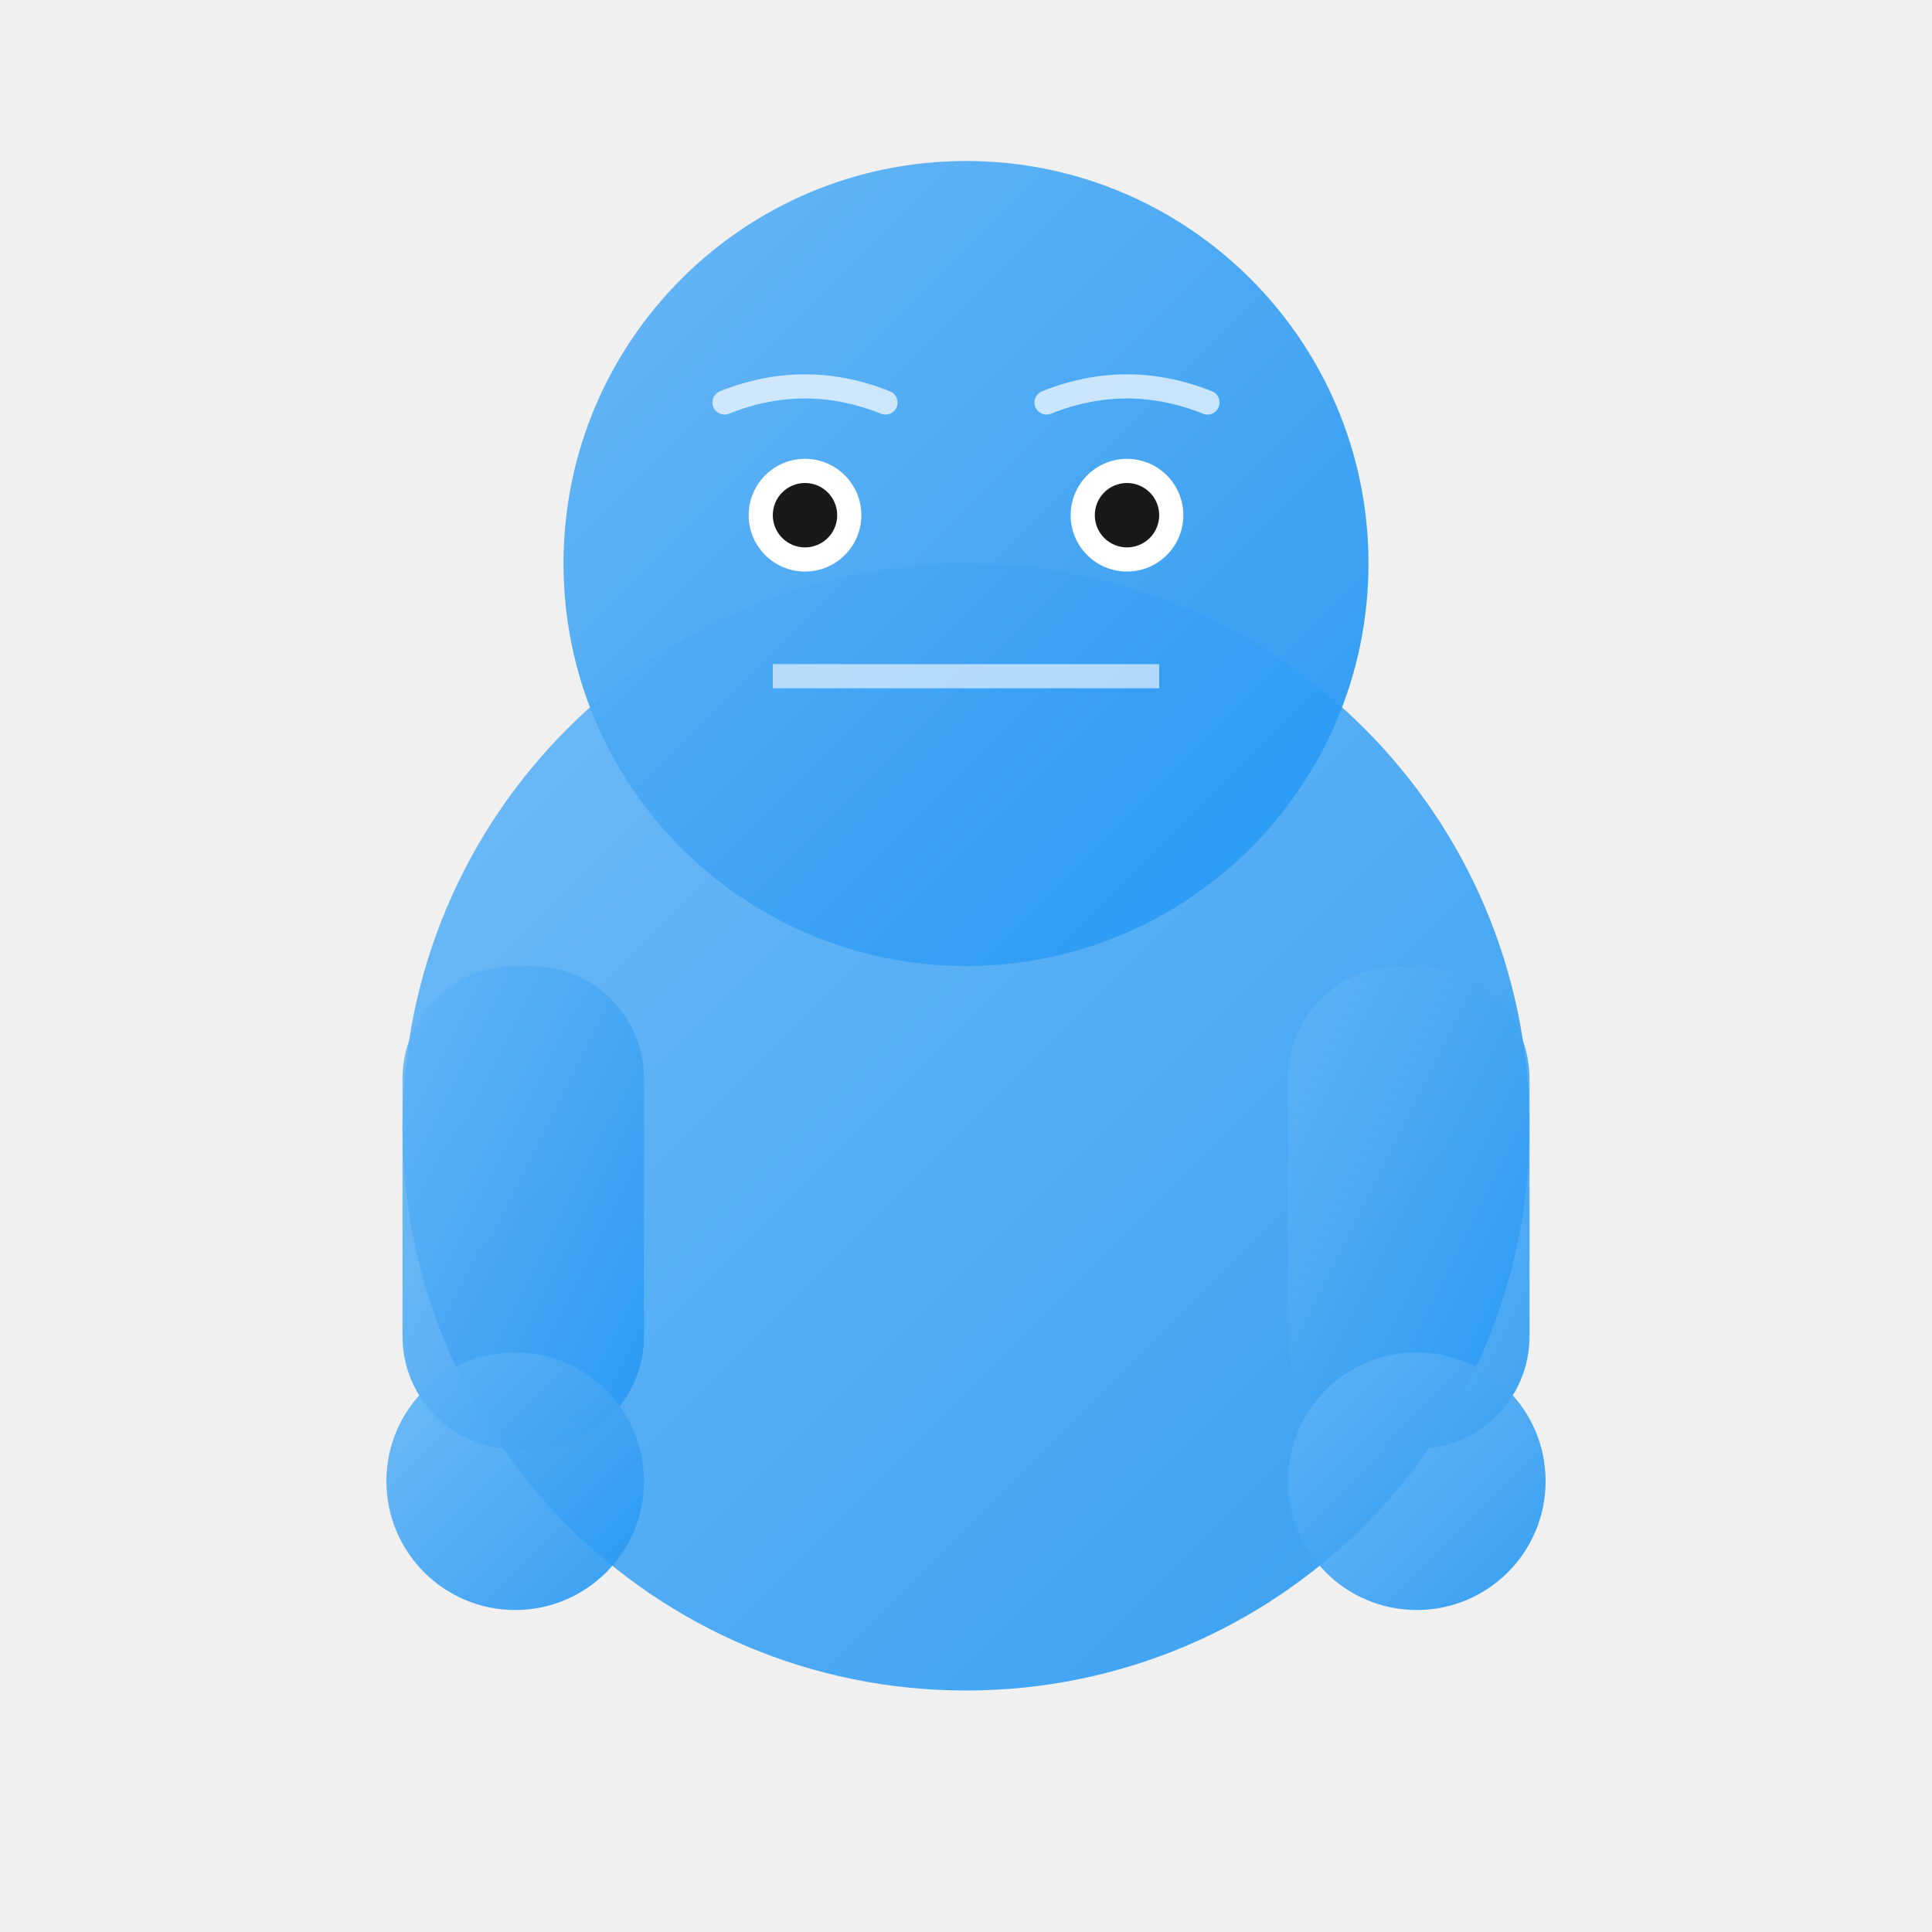
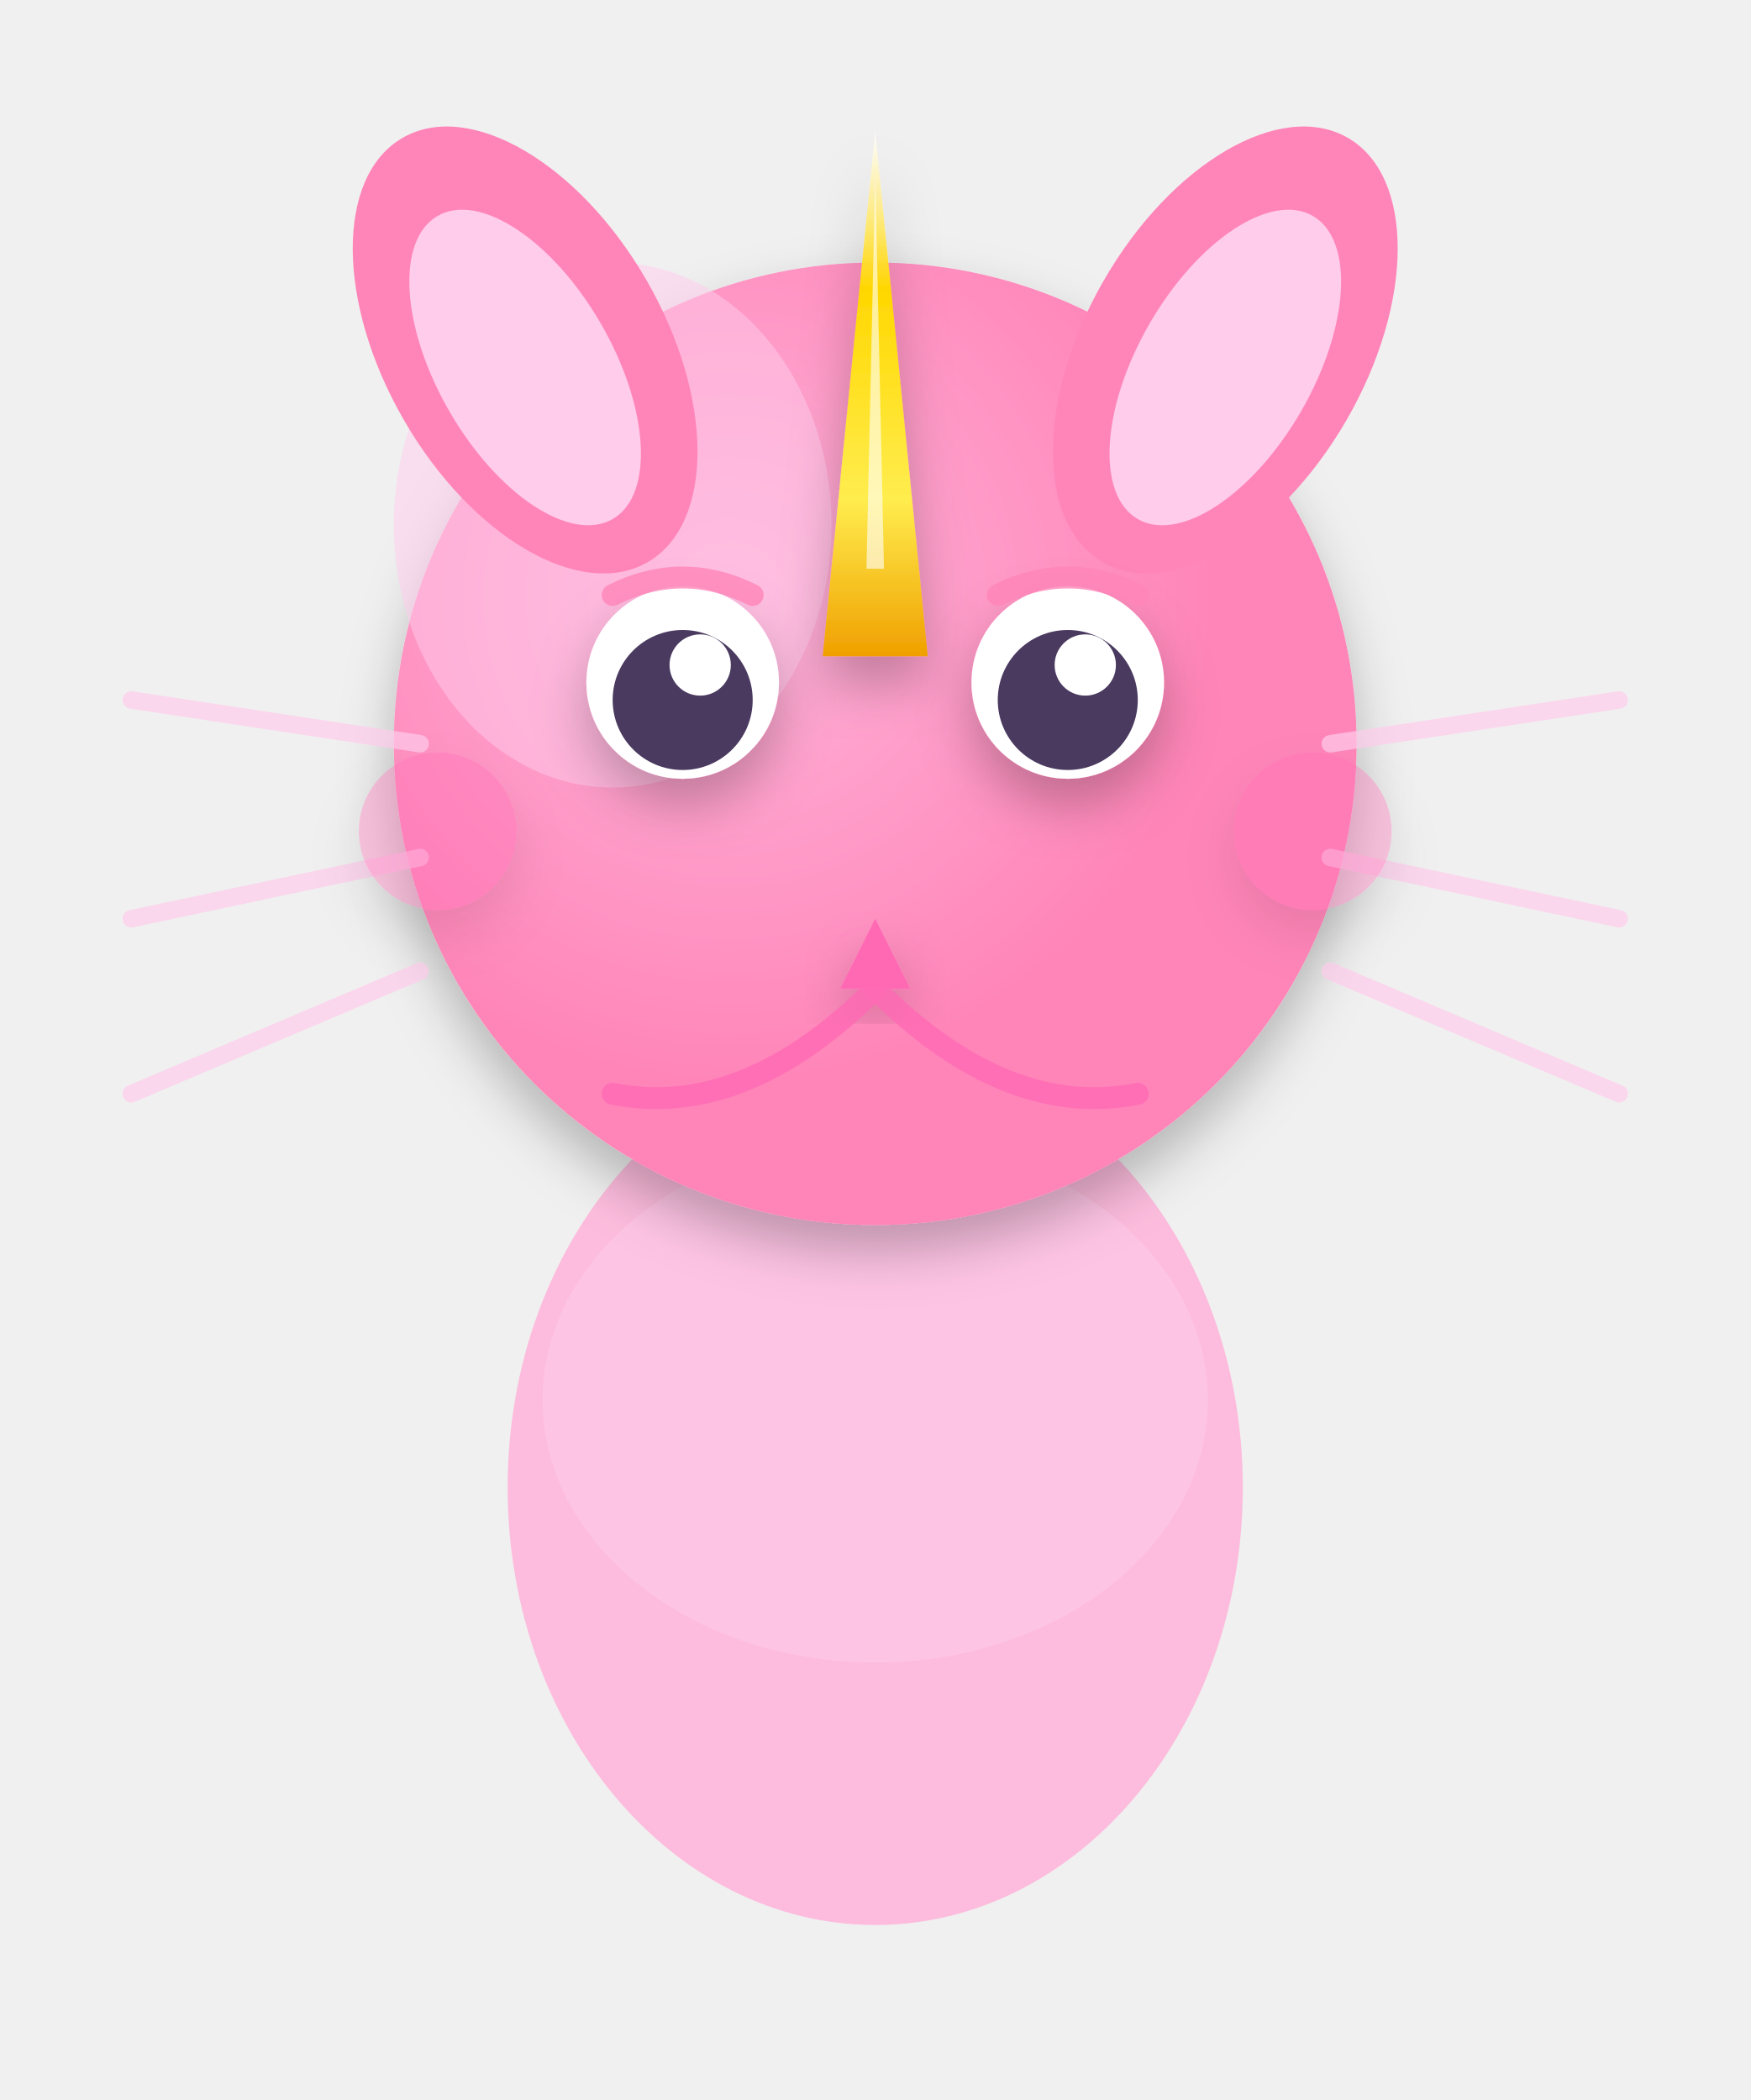
- <svg xmlns="http://www.w3.org/2000/svg" viewBox="0 0 120 120">
+ <svg xmlns="http://www.w3.org/2000/svg" viewBox="0 0 200 240">
  <defs>
-     <linearGradient id="mascotFocusGrad" x1="0%" y1="0%" x2="100%" y2="100%">
-       <stop offset="0%" style="stop-color:#64b5f6;stop-opacity:1" />
-       <stop offset="100%" style="stop-color:#2196f3;stop-opacity:1" />
+     <radialGradient id="headGrad" cx="35%" cy="35%">
+       <stop offset="0%" style="stop-color:#ffb3d9;stop-opacity:1" />
+       <stop offset="100%" style="stop-color:#ff85b8;stop-opacity:1" />
+     </radialGradient>
+     <linearGradient id="hornGrad" x1="0%" y1="0%" x2="0%" y2="100%">
+       <stop offset="0%" style="stop-color:#ffffff;stop-opacity:0.8" />
+       <stop offset="30%" style="stop-color:#ffd700;stop-opacity:1" />
+       <stop offset="70%" style="stop-color:#ffed4e;stop-opacity:1" />
+       <stop offset="100%" style="stop-color:#f0a000;stop-opacity:1" />
    </linearGradient>
+     <filter id="shadow" x="-50%" y="-50%" width="200%" height="200%">
+       <feGaussianBlur in="SourceAlpha" stdDeviation="3" />
+       <feOffset dx="0" dy="3" result="offsetblur" />
+       <feComponentTransfer>
+         <feFuncA type="linear" slope="0.25" />
+       </feComponentTransfer>
+       <feMerge>
+         <feMergeNode />
+         <feMergeNode in="SourceGraphic" />
+       </feMerge>
+     </filter>
  </defs>
-   <circle cx="60" cy="70" r="35" fill="url(#mascotFocusGrad)" opacity="0.9" />
-   <circle cx="60" cy="35" r="25" fill="url(#mascotFocusGrad)" opacity="0.95" />
-   <circle cx="50" cy="32" r="3.5" fill="#FFF" />
-   <circle cx="70" cy="32" r="3.5" fill="#FFF" />
-   <circle cx="50" cy="32" r="2" fill="#000" opacity="0.9" />
-   <circle cx="70" cy="32" r="2" fill="#000" opacity="0.9" />
-   <path d="M 45 25 Q 50 23 55 25" stroke="#FFF" stroke-width="1.5" fill="none" stroke-linecap="round" opacity="0.7" />
-   <path d="M 65 25 Q 70 23 75 25" stroke="#FFF" stroke-width="1.5" fill="none" stroke-linecap="round" opacity="0.7" />
-   <line x1="48" y1="42" x2="72" y2="42" stroke="#FFF" stroke-width="1.5" opacity="0.6" />
-   <rect x="25" y="60" width="15" height="30" rx="7" fill="url(#mascotFocusGrad)" opacity="0.85" />
-   <rect x="80" y="60" width="15" height="30" rx="7" fill="url(#mascotFocusGrad)" opacity="0.85" />
-   <circle cx="32" cy="92" r="8" fill="url(#mascotFocusGrad)" opacity="0.9" />
-   <circle cx="88" cy="92" r="8" fill="url(#mascotFocusGrad)" opacity="0.9" />
+   <ellipse cx="100" cy="170" rx="42" ry="50" fill="#ffb3d9" opacity="0.85" />
+   <ellipse cx="100" cy="160" rx="38" ry="30" fill="#ffcceb" opacity="0.5" />
+   <circle cx="100" cy="85" r="55" fill="url(#headGrad)" filter="url(#shadow)" />
+   <ellipse cx="70" cy="60" rx="25" ry="30" fill="#ffcceb" opacity="0.5" />
+   <ellipse cx="60" cy="40" rx="16" ry="28" fill="#ff85b8" transform="rotate(-30 60 40)" />
+   <ellipse cx="60" cy="42" rx="10" ry="20" fill="#ffcceb" transform="rotate(-30 60 42)" />
+   <ellipse cx="140" cy="40" rx="16" ry="28" fill="#ff85b8" transform="rotate(30 140 40)" />
+   <ellipse cx="140" cy="42" rx="10" ry="20" fill="#ffcceb" transform="rotate(30 140 42)" />
+   <polygon points="100,15 94,75 106,75" fill="url(#hornGrad)" filter="url(#shadow)" />
+   <polygon points="100,20 99,65 101,65" fill="#ffffff" opacity="0.6" />
+   <circle cx="78" cy="78" r="11" fill="#ffffff" filter="url(#shadow)" />
+   <circle cx="78" cy="80" r="8" fill="#4a3a5f" />
+   <circle cx="80" cy="76" r="3.5" fill="#ffffff" />
+   <circle cx="122" cy="78" r="11" fill="#ffffff" filter="url(#shadow)" />
+   <circle cx="122" cy="80" r="8" fill="#4a3a5f" />
+   <circle cx="124" cy="76" r="3.5" fill="#ffffff" />
+   <polygon points="100,105 96,113 104,113" fill="#ff69b4" filter="url(#shadow)" />
+   <path d="M 100 113 Q 85 128 70 125" stroke="#ff69b4" stroke-width="2.5" fill="none" stroke-linecap="round" opacity="0.8" />
+   <path d="M 100 113 Q 115 128 130 125" stroke="#ff69b4" stroke-width="2.5" fill="none" stroke-linecap="round" opacity="0.8" />
+   <line x1="48" y1="85" x2="15" y2="80" stroke="#ffcceb" stroke-width="2" stroke-linecap="round" opacity="0.7" />
+   <line x1="48" y1="98" x2="15" y2="105" stroke="#ffcceb" stroke-width="2" stroke-linecap="round" opacity="0.7" />
+   <line x1="48" y1="111" x2="15" y2="125" stroke="#ffcceb" stroke-width="2" stroke-linecap="round" opacity="0.7" />
+   <line x1="152" y1="85" x2="185" y2="80" stroke="#ffcceb" stroke-width="2" stroke-linecap="round" opacity="0.7" />
+   <line x1="152" y1="98" x2="185" y2="105" stroke="#ffcceb" stroke-width="2" stroke-linecap="round" opacity="0.7" />
+   <line x1="152" y1="111" x2="185" y2="125" stroke="#ffcceb" stroke-width="2" stroke-linecap="round" opacity="0.7" />
+   <circle cx="50" cy="95" r="9" fill="#ff69b4" opacity="0.35" filter="url(#shadow)" />
+   <circle cx="150" cy="95" r="9" fill="#ff69b4" opacity="0.35" filter="url(#shadow)" />
+   <path d="M 70 68 Q 78 64 86 68" stroke="#ff85b8" stroke-width="2.5" fill="none" stroke-linecap="round" opacity="0.8" />
+   <path d="M 114 68 Q 122 64 130 68" stroke="#ff85b8" stroke-width="2.5" fill="none" stroke-linecap="round" opacity="0.8" />
</svg>
